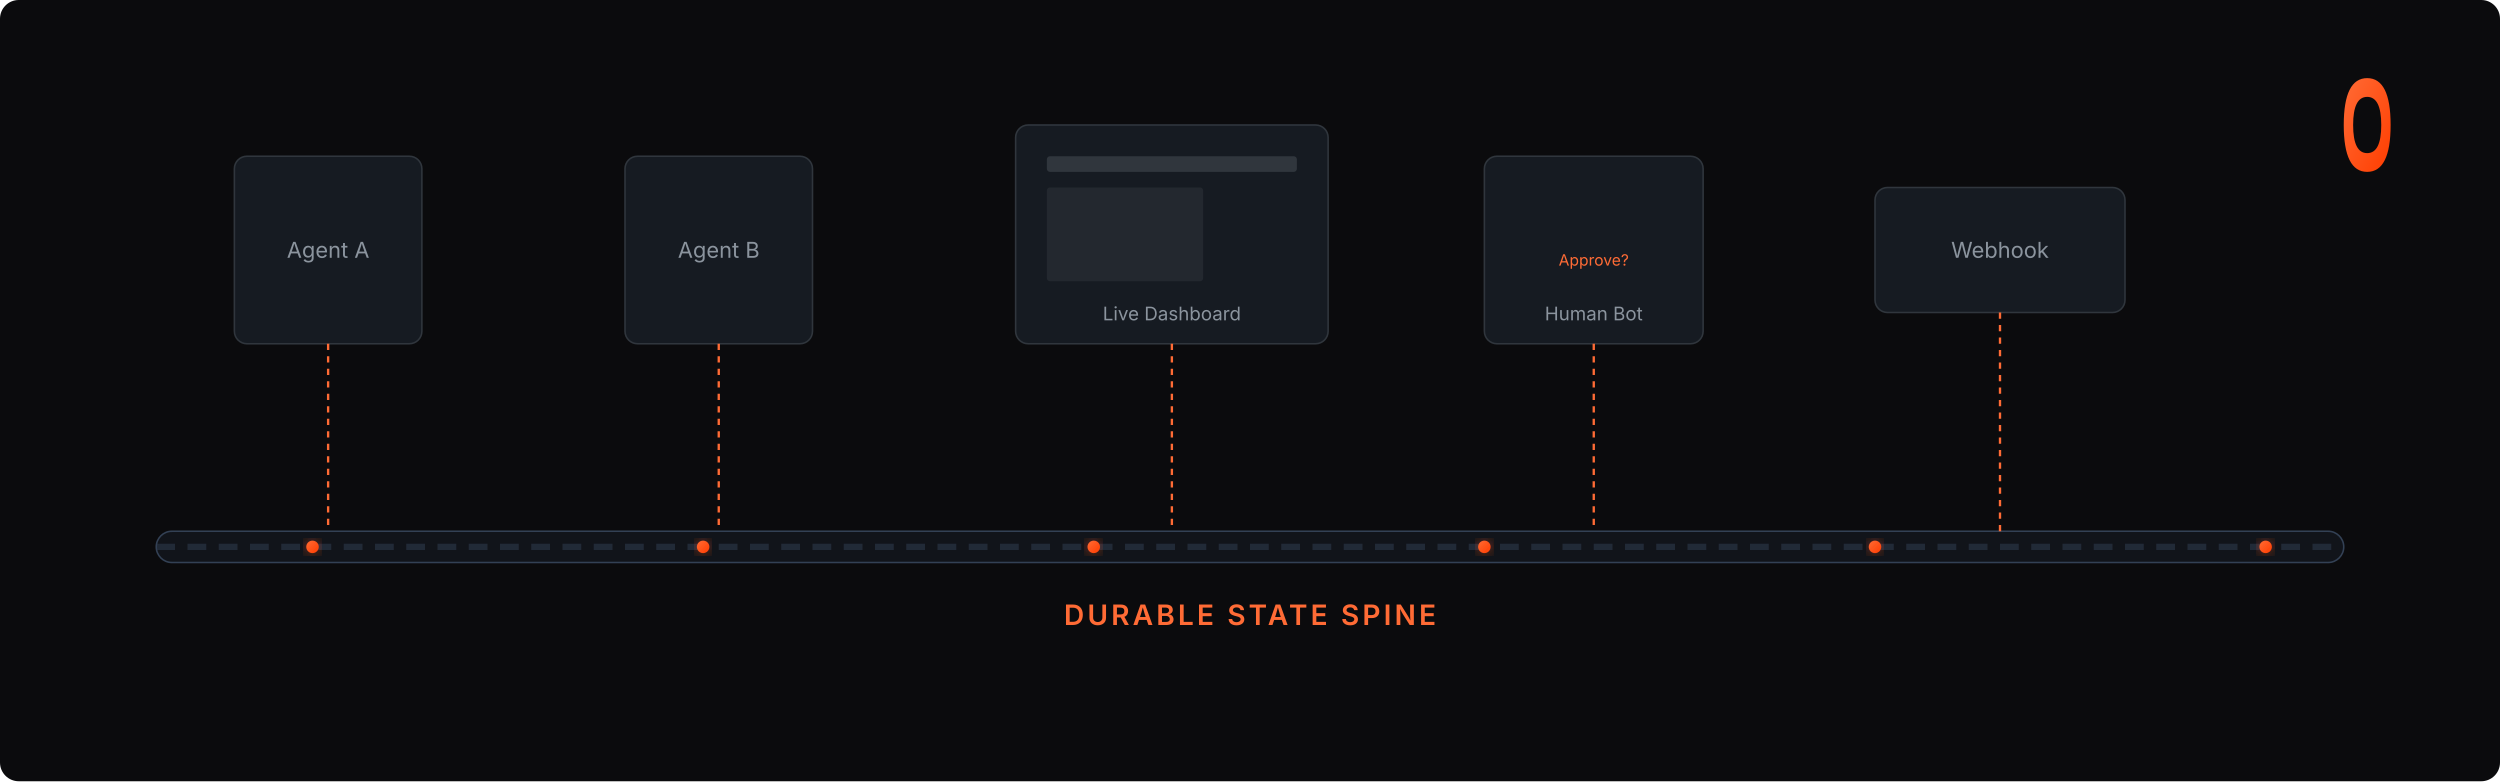
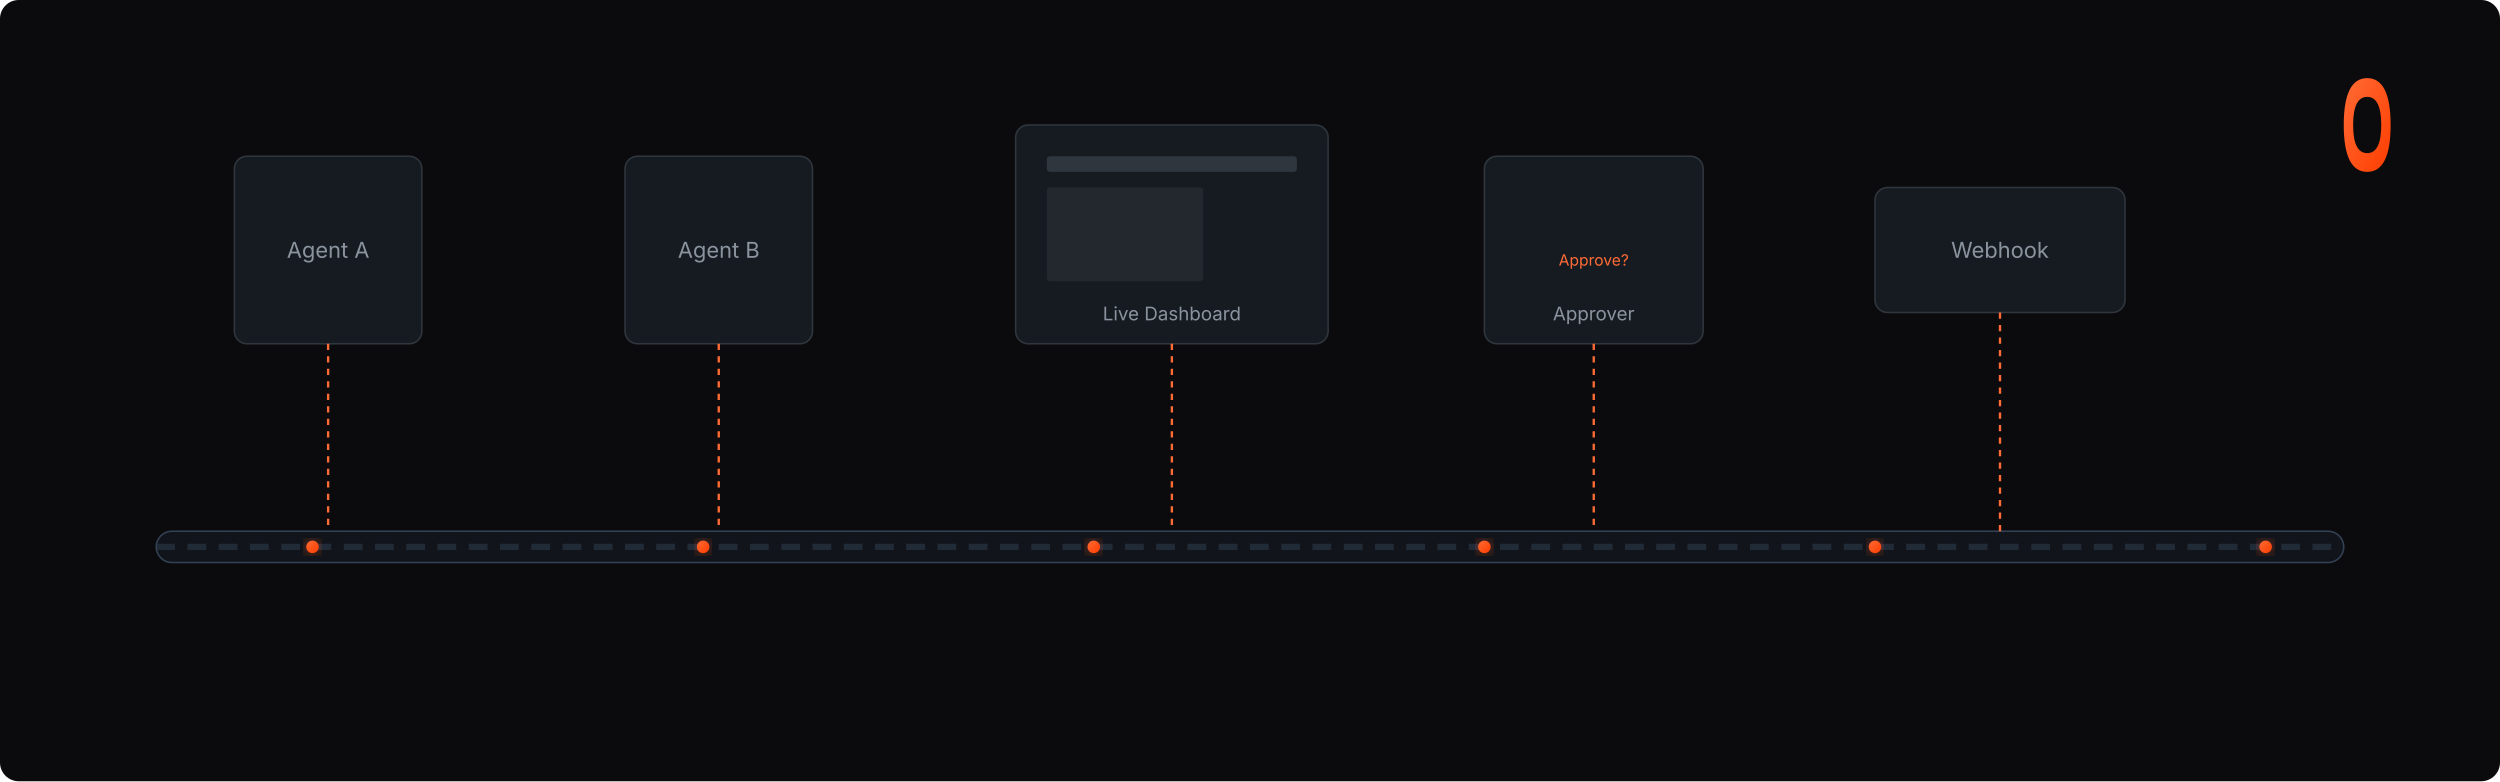
<svg xmlns="http://www.w3.org/2000/svg" viewBox="0 0 1600 500">
  <defs>
    <linearGradient id="flameGrad" x1="0%" y1="0%" x2="100%" y2="100%">
      <stop offset="0%" style="stop-color:#ff6b35;stop-opacity:1" />
      <stop offset="100%" style="stop-color:#ff3d00;stop-opacity:1" />
    </linearGradient>
    <filter id="glow" x="-20%" y="-20%" width="140%" height="140%">
      <feGaussianBlur stdDeviation="5" result="blur" />
      <feComposite in="SourceGraphic" in2="blur" operator="over" />
    </filter>
  </defs>
  <rect width="1600" height="500" fill="#0b0b0d" rx="12" />
  <rect x="100" y="340" width="1400" height="20" rx="10" fill="#1e293b" fill-opacity="0.3" stroke="#334155" stroke-width="1" />
  <line x1="100" y1="350" x2="1500" y2="350" stroke="#334155" stroke-width="4" stroke-dasharray="12,8" stroke-opacity="0.5" />
  <circle cx="200" cy="350" r="4" fill="url(#flameGrad)" filter="url(#glow)" />
  <circle cx="450" cy="350" r="4" fill="url(#flameGrad)" filter="url(#glow)" />
  <circle cx="700" cy="350" r="4" fill="url(#flameGrad)" filter="url(#glow)" />
  <circle cx="950" cy="350" r="4" fill="url(#flameGrad)" filter="url(#glow)" />
  <circle cx="1200" cy="350" r="4" fill="url(#flameGrad)" filter="url(#glow)" />
  <circle cx="1450" cy="350" r="4" fill="url(#flameGrad)" filter="url(#glow)" />
  <g transform="translate(150, 100)">
    <rect width="120" height="120" rx="8" fill="#161b22" stroke="#30363d" stroke-width="1" />
    <text x="60" y="65" text-anchor="middle" fill="#8b949e" font-family="Inter, sans-serif" font-size="14">Agent A</text>
    <line x1="60" y1="120" x2="60" y2="240" stroke="#ff6b35" stroke-width="1.5" stroke-dasharray="4,4" />
  </g>
  <g transform="translate(400, 100)">
    <rect width="120" height="120" rx="8" fill="#161b22" stroke="#30363d" stroke-width="1" />
    <text x="60" y="65" text-anchor="middle" fill="#8b949e" font-family="Inter, sans-serif" font-size="14">Agent B</text>
    <line x1="60" y1="120" x2="60" y2="240" stroke="#ff6b35" stroke-width="1.5" stroke-dasharray="4,4" />
  </g>
  <g transform="translate(650, 80)">
    <rect width="200" height="140" rx="8" fill="#161b22" stroke="#30363d" stroke-width="1" />
    <rect x="20" y="20" width="160" height="10" rx="2" fill="#30363d" />
    <rect x="20" y="40" width="100" height="60" rx="2" fill="#30363d" fill-opacity="0.5" />
    <text x="100" y="125" text-anchor="middle" fill="#8b949e" font-family="Inter, sans-serif" font-size="12">Live Dashboard</text>
    <line x1="100" y1="140" x2="100" y2="260" stroke="#ff6b35" stroke-width="1.5" stroke-dasharray="4,4" />
  </g>
  <g transform="translate(950, 100)">
    <rect width="140" height="120" rx="8" fill="#161b22" stroke="#30363d" stroke-width="1" />
    <text x="70" y="70" text-anchor="middle" fill="#ff6b35" font-family="Inter, sans-serif" font-size="10">Approve?</text>
-     <text x="70" y="105" text-anchor="middle" fill="#8b949e" font-family="Inter, sans-serif" font-size="12">Human Bot</text>
+     <text x="70" y="105" text-anchor="middle" fill="#8b949e" font-family="Inter, sans-serif" font-size="12">Approver</text>
    <line x1="70" y1="120" x2="70" y2="240" stroke="#ff6b35" stroke-width="1.5" stroke-dasharray="4,4" />
  </g>
  <g transform="translate(1200, 120)">
    <rect width="160" height="80" rx="8" fill="#161b22" stroke="#30363d" stroke-width="1" />
    <text x="80" y="45" text-anchor="middle" fill="#8b949e" font-family="Inter, sans-serif" font-size="14">Webhook</text>
    <line x1="80" y1="80" x2="80" y2="220" stroke="#ff6b35" stroke-width="1.5" stroke-dasharray="4,4" />
  </g>
-   <text x="800" y="400" text-anchor="middle" fill="#ff6b35" font-family="Inter, sans-serif" font-size="18" font-weight="600" letter-spacing="2">DURABLE STATE SPINE</text>
  <g transform="translate(1500, 50) scale(0.6)">
    <path d="M0 50 Q0 0 25 0 Q50 0 50 50 Q50 100 25 100 Q0 100 0 50 Z" fill="url(#flameGrad)" />
    <path d="M10 50 Q10 20 25 20 Q40 20 40 50 Q40 80 25 80 Q10 80 10 50 Z" fill="#0b0b0d" />
  </g>
</svg>
